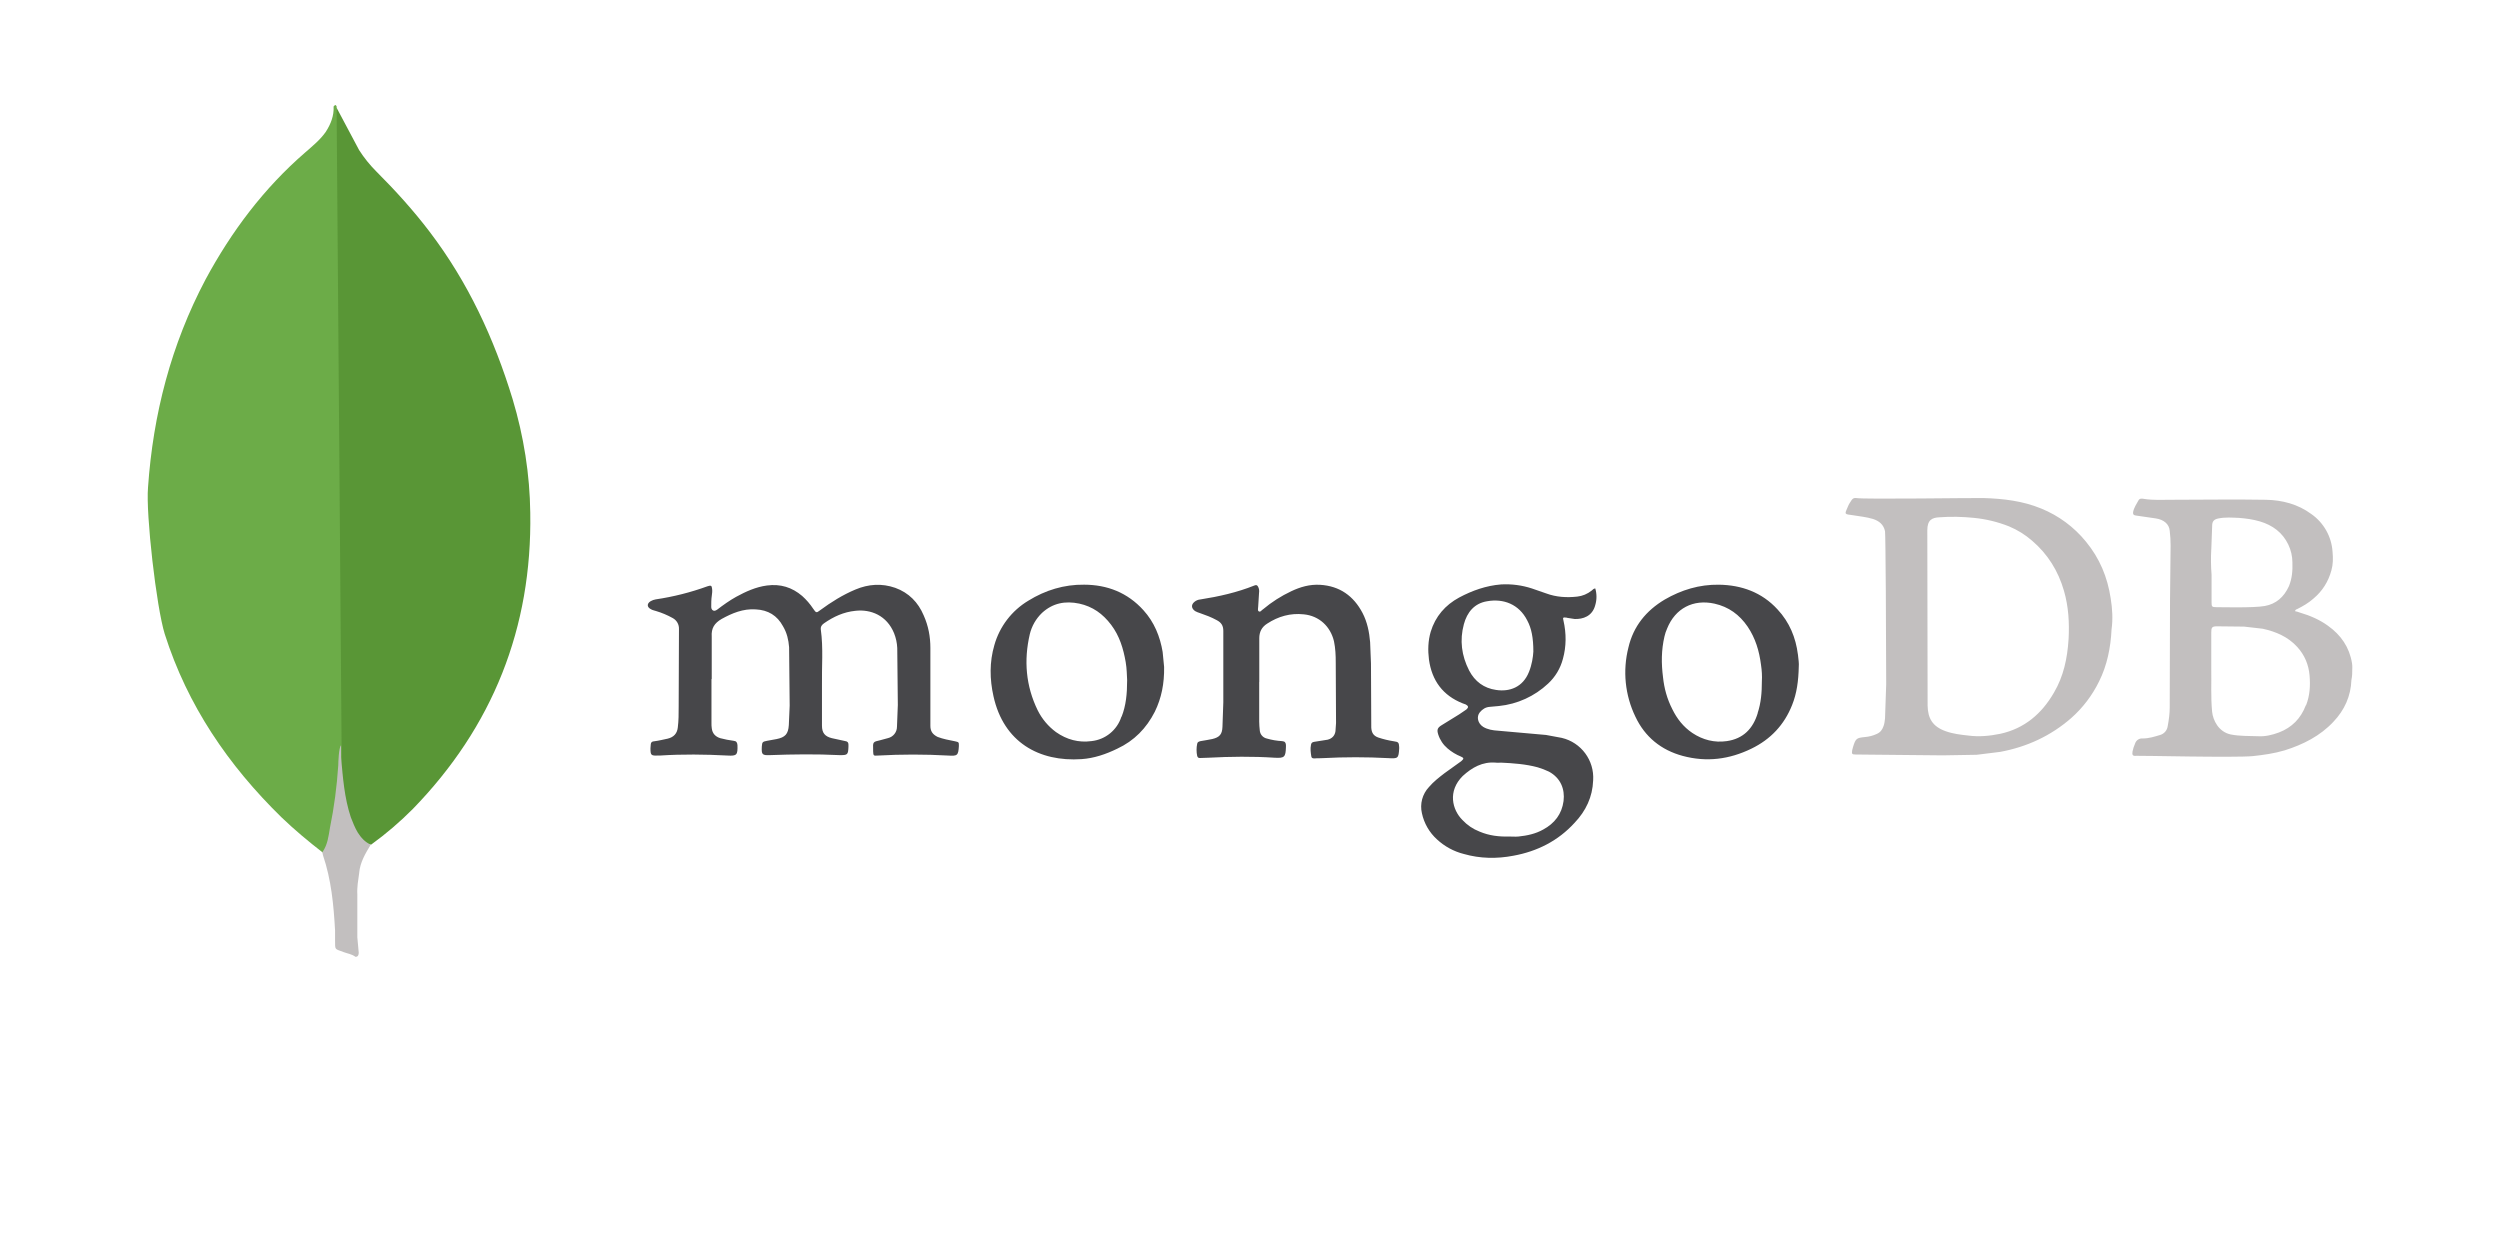
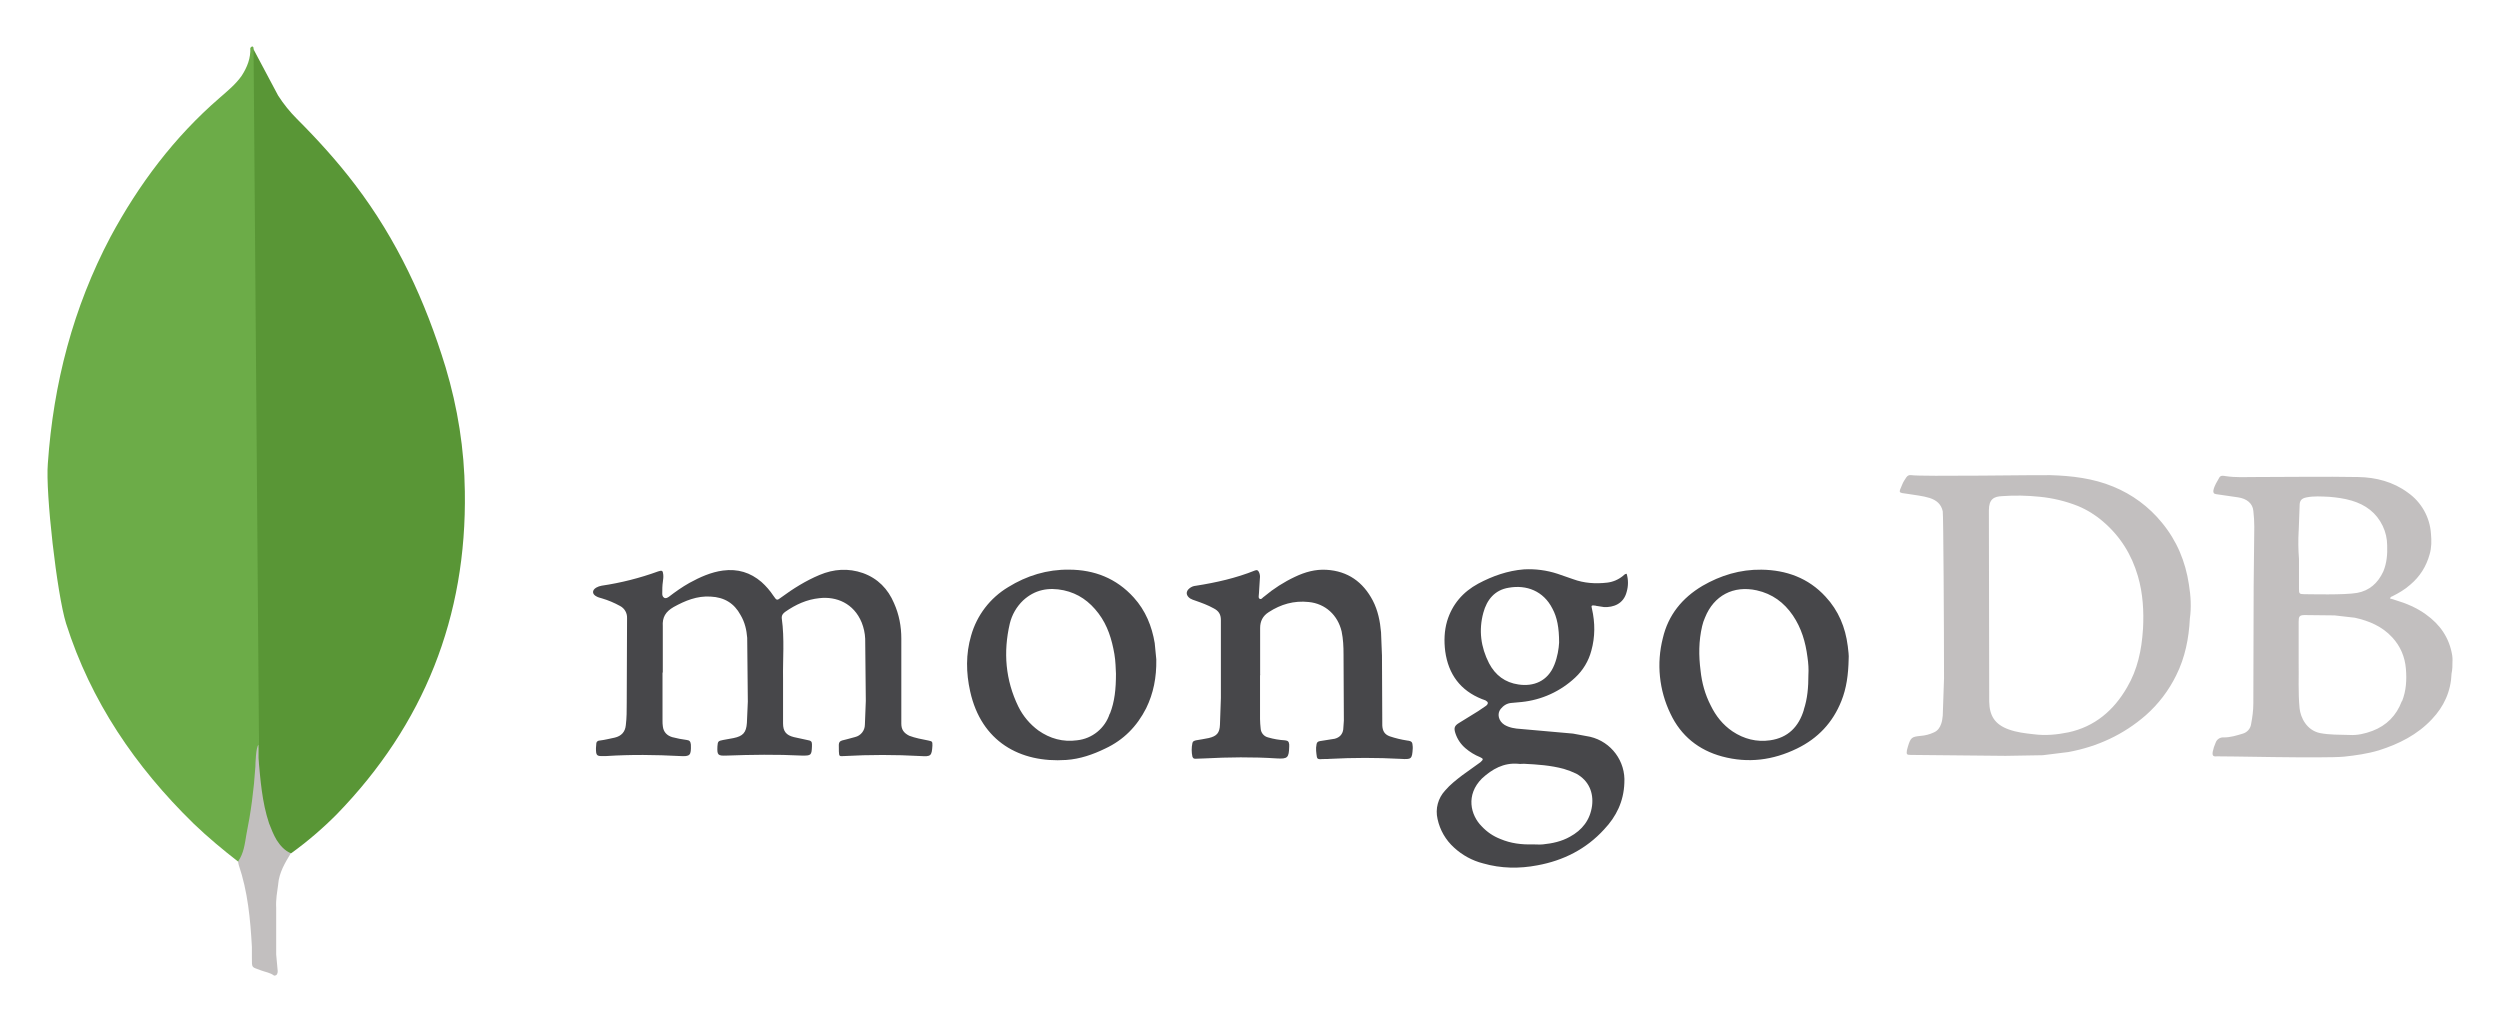
- <svg xmlns="http://www.w3.org/2000/svg" width="120" height="60">
+ <svg xmlns="http://www.w3.org/2000/svg" width="110" height="45" viewBox="5 3 110 45">
  <path d="M16.147 5.154l1.09 2.05a6.15 6.15 0 0 0 .824 1.024c.913.913 1.782 1.87 2.56 2.895 1.848 2.427 3.095 5.122 3.986 8.04.534 1.782.824 3.608.846 5.456.09 5.523-1.804 10.266-5.634 14.208a16.3 16.3 0 0 1-2.004 1.715c-.38 0-.557-.3-.713-.557-.3-.5-.468-1.047-.557-1.603-.134-.668-.223-1.336-.178-2.027v-.312c-.022-.067-.356-30.732-.223-30.888z" fill="#599636" />
  <path d="M16.147 5.088c-.045-.09-.09-.022-.134.022.022.445-.134.846-.38 1.225-.267.38-.624.668-.98.98-1.982 1.715-3.54 3.786-4.788 6.102-1.648 3.118-2.516 6.458-2.76 9.977-.11 1.27.4 5.746.802 7.037 1.09 3.43 3.05 6.302 5.6 8.796.624.6 1.292 1.158 1.982 1.692.2 0 .223-.178.267-.312a6.11 6.11 0 0 0 .2-.869c.2-1.113.312-2.227.445-3.34l-.245-31.31z" fill="#6cac48" />
  <path d="M17.24 41.9c.045-.512.3-.935.557-1.358-.267-.11-.468-.334-.624-.58-.134-.223-.245-.5-.334-.735-.312-.935-.38-1.915-.468-2.873v-.58c-.11.09-.134.846-.134.958-.067 1.024-.2 2.027-.4 3.006-.067.4-.11.802-.356 1.158 0 .045 0 .09.022.156.4 1.18.512 2.383.58 3.608v.445c0 .534-.022.423.423.6.178.067.38.09.557.223.134 0 .156-.11.156-.2l-.067-.735v-2.05c-.022-.356.045-.713.09-1.047z" fill="#c2bfbf" />
  <g transform="matrix(1.021124 0 0 1.021124 -4.376266 -1.845946)">
    <path d="M37.73 33.72v2.077a1.45 1.45 0 0 0 .014.246c.027.246.178.396.4.465a4.97 4.97 0 0 0 .63.123c.123.014.164.068.178.2.014.465-.027.52-.478.492-1.052-.055-2.105-.068-3.157 0h-.1c-.328.014-.355-.014-.355-.342 0-.055.014-.123.014-.178 0-.1.068-.15.164-.15.22-.027.424-.082.63-.123.287-.068.45-.246.478-.533.04-.314.04-.642.04-.957l.014-3.662a.56.56 0 0 0-.3-.52 3.89 3.89 0 0 0-.78-.328c-.082-.027-.164-.04-.232-.082-.2-.096-.205-.273-.014-.383.068-.04.15-.068.232-.082a12.42 12.42 0 0 0 2.432-.615c.164-.055.205-.04.22.123.014.1 0 .22-.014.314-.027.178-.027.355-.027.52 0 .068.014.137.082.178s.137 0 .2-.04c.287-.22.574-.424.888-.6.45-.246.93-.465 1.45-.533.63-.082 1.175.082 1.654.492a3.1 3.1 0 0 1 .519.601c.137.2.15.205.328.068.52-.383 1.066-.724 1.654-.97.615-.26 1.244-.3 1.872-.082.642.232 1.08.683 1.34 1.298.22.492.314 1 .314 1.53v3.662c0 .246.1.4.342.52.26.1.547.15.82.205.178.04.178.04.178.22-.027.45-.068.478-.506.45a29.42 29.42 0 0 0-3.293 0c-.22.014-.22.014-.232-.205v-.068c-.014-.37-.014-.37.342-.45l.355-.096a.55.55 0 0 0 .424-.533l.04-1.025-.027-2.678a2.13 2.13 0 0 0-.15-.697c-.342-.834-1.093-1.134-1.818-1.052-.547.055-1.025.273-1.476.588-.096.068-.164.15-.15.287.123.875.04 1.75.055 2.624v1.9c0 .342.137.506.465.588l.63.137c.096.014.15.055.15.164v.1c-.014.383-.04.4-.424.396-1.093-.055-2.187-.04-3.266 0-.37.014-.4-.027-.383-.4.014-.22.04-.232.246-.273l.45-.082c.4-.082.547-.232.574-.656l.04-.916-.027-2.747c-.027-.342-.1-.67-.287-.984-.273-.506-.7-.765-1.285-.793-.588-.04-1.107.178-1.6.45-.342.2-.492.437-.465.834v1.995zm25.747.083v1.927a4.13 4.13 0 0 0 .027.41.42.42 0 0 0 .328.383 3.19 3.19 0 0 0 .724.123c.137.014.164.068.178.178v.096c-.014.478-.068.533-.533.506-1.04-.068-2.077-.055-3.116 0l-.4.014c-.082 0-.1-.04-.123-.096a1.39 1.39 0 0 1 0-.574c.014-.082.068-.1.15-.123.2-.027.37-.068.56-.1.342-.082.465-.22.478-.574l.04-1.148v-3.362c0-.246-.096-.396-.314-.506-.246-.137-.506-.232-.78-.328-.082-.027-.164-.055-.232-.096-.178-.123-.2-.3-.027-.437a.49.49 0 0 1 .273-.11c.875-.137 1.722-.328 2.542-.656.096-.04.137-.014.178.068s.055.178.04.273l-.04.642c0 .082-.04.2.027.232.082.055.137-.068.205-.1a6.09 6.09 0 0 1 1.326-.847c.424-.2.86-.328 1.353-.3.916.055 1.572.52 1.995 1.326.22.424.314.888.355 1.367l.04 1 .014 3.02c.014.232.096.383.328.465a4.47 4.47 0 0 0 .738.178c.22.027.232.068.246.273v.068c-.027.465-.055.478-.52.45a28.59 28.59 0 0 0-3.061 0c-.137.014-.273 0-.4.014-.082 0-.137-.014-.15-.096-.027-.178-.055-.355-.014-.547.014-.082.055-.123.15-.137l.63-.1c.22-.055.342-.2.37-.4l.027-.383-.014-2.856c0-.328-.014-.656-.082-.984-.164-.7-.697-1.2-1.42-1.27-.63-.068-1.2.096-1.722.437-.26.164-.37.396-.37.683v2.064c0-.04 0-.04.014-.04z" fill="#47474a" />
    <path d="M103.503 29.935c-.15-.998-.52-1.886-1.162-2.665a5.27 5.27 0 0 0-2.105-1.558c-.86-.355-1.777-.465-2.706-.492-.383-.014-5.603.068-5.986 0-.096-.014-.164.014-.22.096-.068.1-.137.205-.178.314-.164.37-.164.342.232.396.328.055.642.082.957.178.287.096.492.26.56.574.027.15.055 4.96.055 7.202l-.055 1.6c-.014.123-.027.246-.068.355-.055.164-.15.3-.314.37a1.62 1.62 0 0 1-.574.15c-.37.04-.424.055-.547.465l-.04.15c-.027.178-.014.205.164.205l4.086.04 1.6-.027 1.107-.137c1.257-.232 2.378-.752 3.334-1.585a5.55 5.55 0 0 0 1.312-1.722c.383-.765.547-1.6.588-2.446.068-.478.04-.97-.04-1.462zm-1.982 1.94c-.055.875-.232 1.722-.683 2.487-.574.998-1.394 1.695-2.528 1.94-.492.1-.984.15-1.5.082-.37-.04-.724-.082-1.066-.205-.615-.22-.834-.6-.847-1.2l-.014-8.24c0-.492.22-.6.574-.615.533-.04 1.08-.027 1.613.027a6.06 6.06 0 0 1 1.654.4 3.98 3.98 0 0 1 1.08.67c.738.63 1.23 1.42 1.5 2.35.22.752.26 1.517.22 2.282zm13.34 1.34c0-.082 0-.15-.014-.232-.123-.752-.52-1.326-1.134-1.763-.396-.287-.847-.478-1.312-.615-.082-.027-.15-.055-.232-.068.014-.068.055-.082.096-.096.273-.137.533-.287.765-.492.424-.355.7-.793.847-1.326.082-.287.082-.574.055-.875a2.35 2.35 0 0 0-.998-1.777c-.63-.465-1.367-.656-2.132-.67-1.476-.027-2.965 0-4.44 0-.424 0-.847.027-1.285-.04-.082-.014-.2-.04-.26.055-.1.178-.22.355-.26.56-.014.096.014.15.123.164l.943.137c.37.055.63.26.656.588a5.78 5.78 0 0 1 .04.683l-.027 2.555-.014 5.056c0 .3-.04.588-.096.888a.5.5 0 0 1-.355.41c-.273.082-.533.164-.82.164a.34.34 0 0 0-.355.232c-.055.123-.1.26-.123.383-.027.164.014.22.178.2.123-.014 4.633.096 5.48.014.506-.055 1-.123 1.503-.273.86-.273 1.654-.67 2.282-1.34.52-.547.82-1.203.847-1.968.04-.178.04-.355.04-.547zm-6.628-5.6l.04-1.093c0-.205.082-.3.287-.342.328-.068.656-.04.984-.027.328.027.642.068.97.164.6.178 1.066.52 1.34 1.093a1.96 1.96 0 0 1 .191.834c.014.383-.014.752-.164 1.12-.232.506-.6.834-1.134.93s-2.05.055-2.282.055c-.205 0-.22-.027-.22-.232V28.83a8.79 8.79 0 0 1-.014-1.203zm4.44 7.352c-.232.615-.656 1.04-1.257 1.27-.328.123-.656.2-1 .178-.424-.014-.847 0-1.27-.082-.574-.123-.834-.67-.875-1.066-.068-.697-.027-1.408-.04-1.927v-1.804c0-.22.027-.287.26-.287l1.285.014.875.1c.615.137 1.175.37 1.613.847.355.383.547.847.588 1.353.04.478.014.943-.164 1.394z" fill="#c2bfbf" />
    <path d="M77.95 30.85l.355.055c.383.014.834-.123.97-.656a1.38 1.38 0 0 0 0-.78c-.082 0-.123.068-.164.096-.205.164-.437.26-.683.287-.492.055-.984.027-1.462-.15l-.67-.232a3.95 3.95 0 0 0-1.45-.19c-.697.055-1.353.287-1.968.615-.656.355-1.12.888-1.34 1.613-.123.424-.137.86-.082 1.298.137.998.656 1.695 1.585 2.064.055.014.096.04.15.055.123.068.137.137.027.232l-.342.232-.82.506c-.205.123-.232.22-.164.437a1.43 1.43 0 0 0 .437.656 2.28 2.28 0 0 0 .629.383c.15.068.15.1.014.22l-.78.56c-.26.2-.52.4-.738.656a1.35 1.35 0 0 0-.328 1.23 2.31 2.31 0 0 0 .71 1.23 2.9 2.9 0 0 0 1.257.683c.765.22 1.558.232 2.337.082 1.12-.205 2.1-.7 2.87-1.544.533-.56.847-1.216.875-2a1.92 1.92 0 0 0-1.476-1.995l-.738-.137-2.255-.2c-.246-.014-.492-.055-.697-.178-.26-.164-.328-.478-.164-.683.123-.15.273-.246.465-.26l.437-.04a3.96 3.96 0 0 0 2.309-1.052 2.42 2.42 0 0 0 .697-1.162c.164-.588.164-1.2.027-1.8-.04-.15-.027-.164.164-.137zm-3.35 6.807c.082.014.164 0 .246 0 .574.027 1.162.068 1.722.22a3.58 3.58 0 0 1 .533.205c.547.3.752.82.683 1.38-.082.615-.424 1.052-.957 1.34-.355.2-.752.287-1.162.328-.15.014-.287 0-.437 0-.478.014-.943-.04-1.394-.232-.314-.123-.574-.3-.806-.547-.478-.478-.7-1.353.014-2.064.437-.4.93-.683 1.558-.63zm1.558-4.264c-.287.724-.916.943-1.544.847-.574-.082-.998-.396-1.27-.916-.355-.697-.45-1.42-.246-2.173.15-.56.492-.984 1.093-1.08.765-.137 1.5.137 1.886.902.2.37.287.82.287 1.462-.014.26-.068.615-.205.957zm-17.218-.93c-.123-.738-.396-1.408-.902-1.968-.752-.834-1.708-1.2-2.788-1.203-.943-.014-1.83.26-2.624.752a3.56 3.56 0 0 0-1.599 2.091c-.232.793-.22 1.6-.04 2.405.478 2.16 2.146 3.088 4.14 2.952.588-.04 1.148-.232 1.68-.492.793-.37 1.367-.957 1.763-1.736.314-.642.45-1.326.437-2.105l-.068-.697zM57 35.497a1.66 1.66 0 0 1-1.408 1.148c-.6.082-1.162-.068-1.667-.424a2.84 2.84 0 0 1-.861-1.025c-.56-1.148-.656-2.35-.37-3.58a2.05 2.05 0 0 1 .574-.998c.506-.465 1.093-.574 1.75-.437.63.137 1.107.478 1.5.998s.574 1.12.683 1.75c.055.314.055.642.068.847 0 .656-.055 1.2-.26 1.722zm31.8-2.924c-.1-.793-.396-1.517-.957-2.118-.738-.806-1.695-1.148-2.76-1.162-.916-.014-1.763.246-2.542.697-.875.52-1.476 1.257-1.708 2.255a4.77 4.77 0 0 0 .328 3.252c.45.957 1.216 1.572 2.228 1.845 1.12.3 2.187.164 3.225-.342.902-.437 1.544-1.12 1.913-2.05.22-.547.3-1.134.314-1.818.014-.123-.014-.342-.04-.56zm-1.886 2.747c-.22.738-.683 1.216-1.462 1.326-.574.082-1.12-.055-1.613-.383-.424-.287-.724-.67-.943-1.12-.246-.478-.383-.984-.437-1.503-.082-.642-.082-1.27.068-1.913a1.95 1.95 0 0 1 .123-.369c.383-.957 1.23-1.394 2.228-1.175.67.15 1.175.52 1.558 1.08.37.547.547 1.148.63 1.8.04.26.055.533.04.765 0 .533-.04 1.025-.2 1.503z" fill="#47474a" />
  </g>
</svg>
